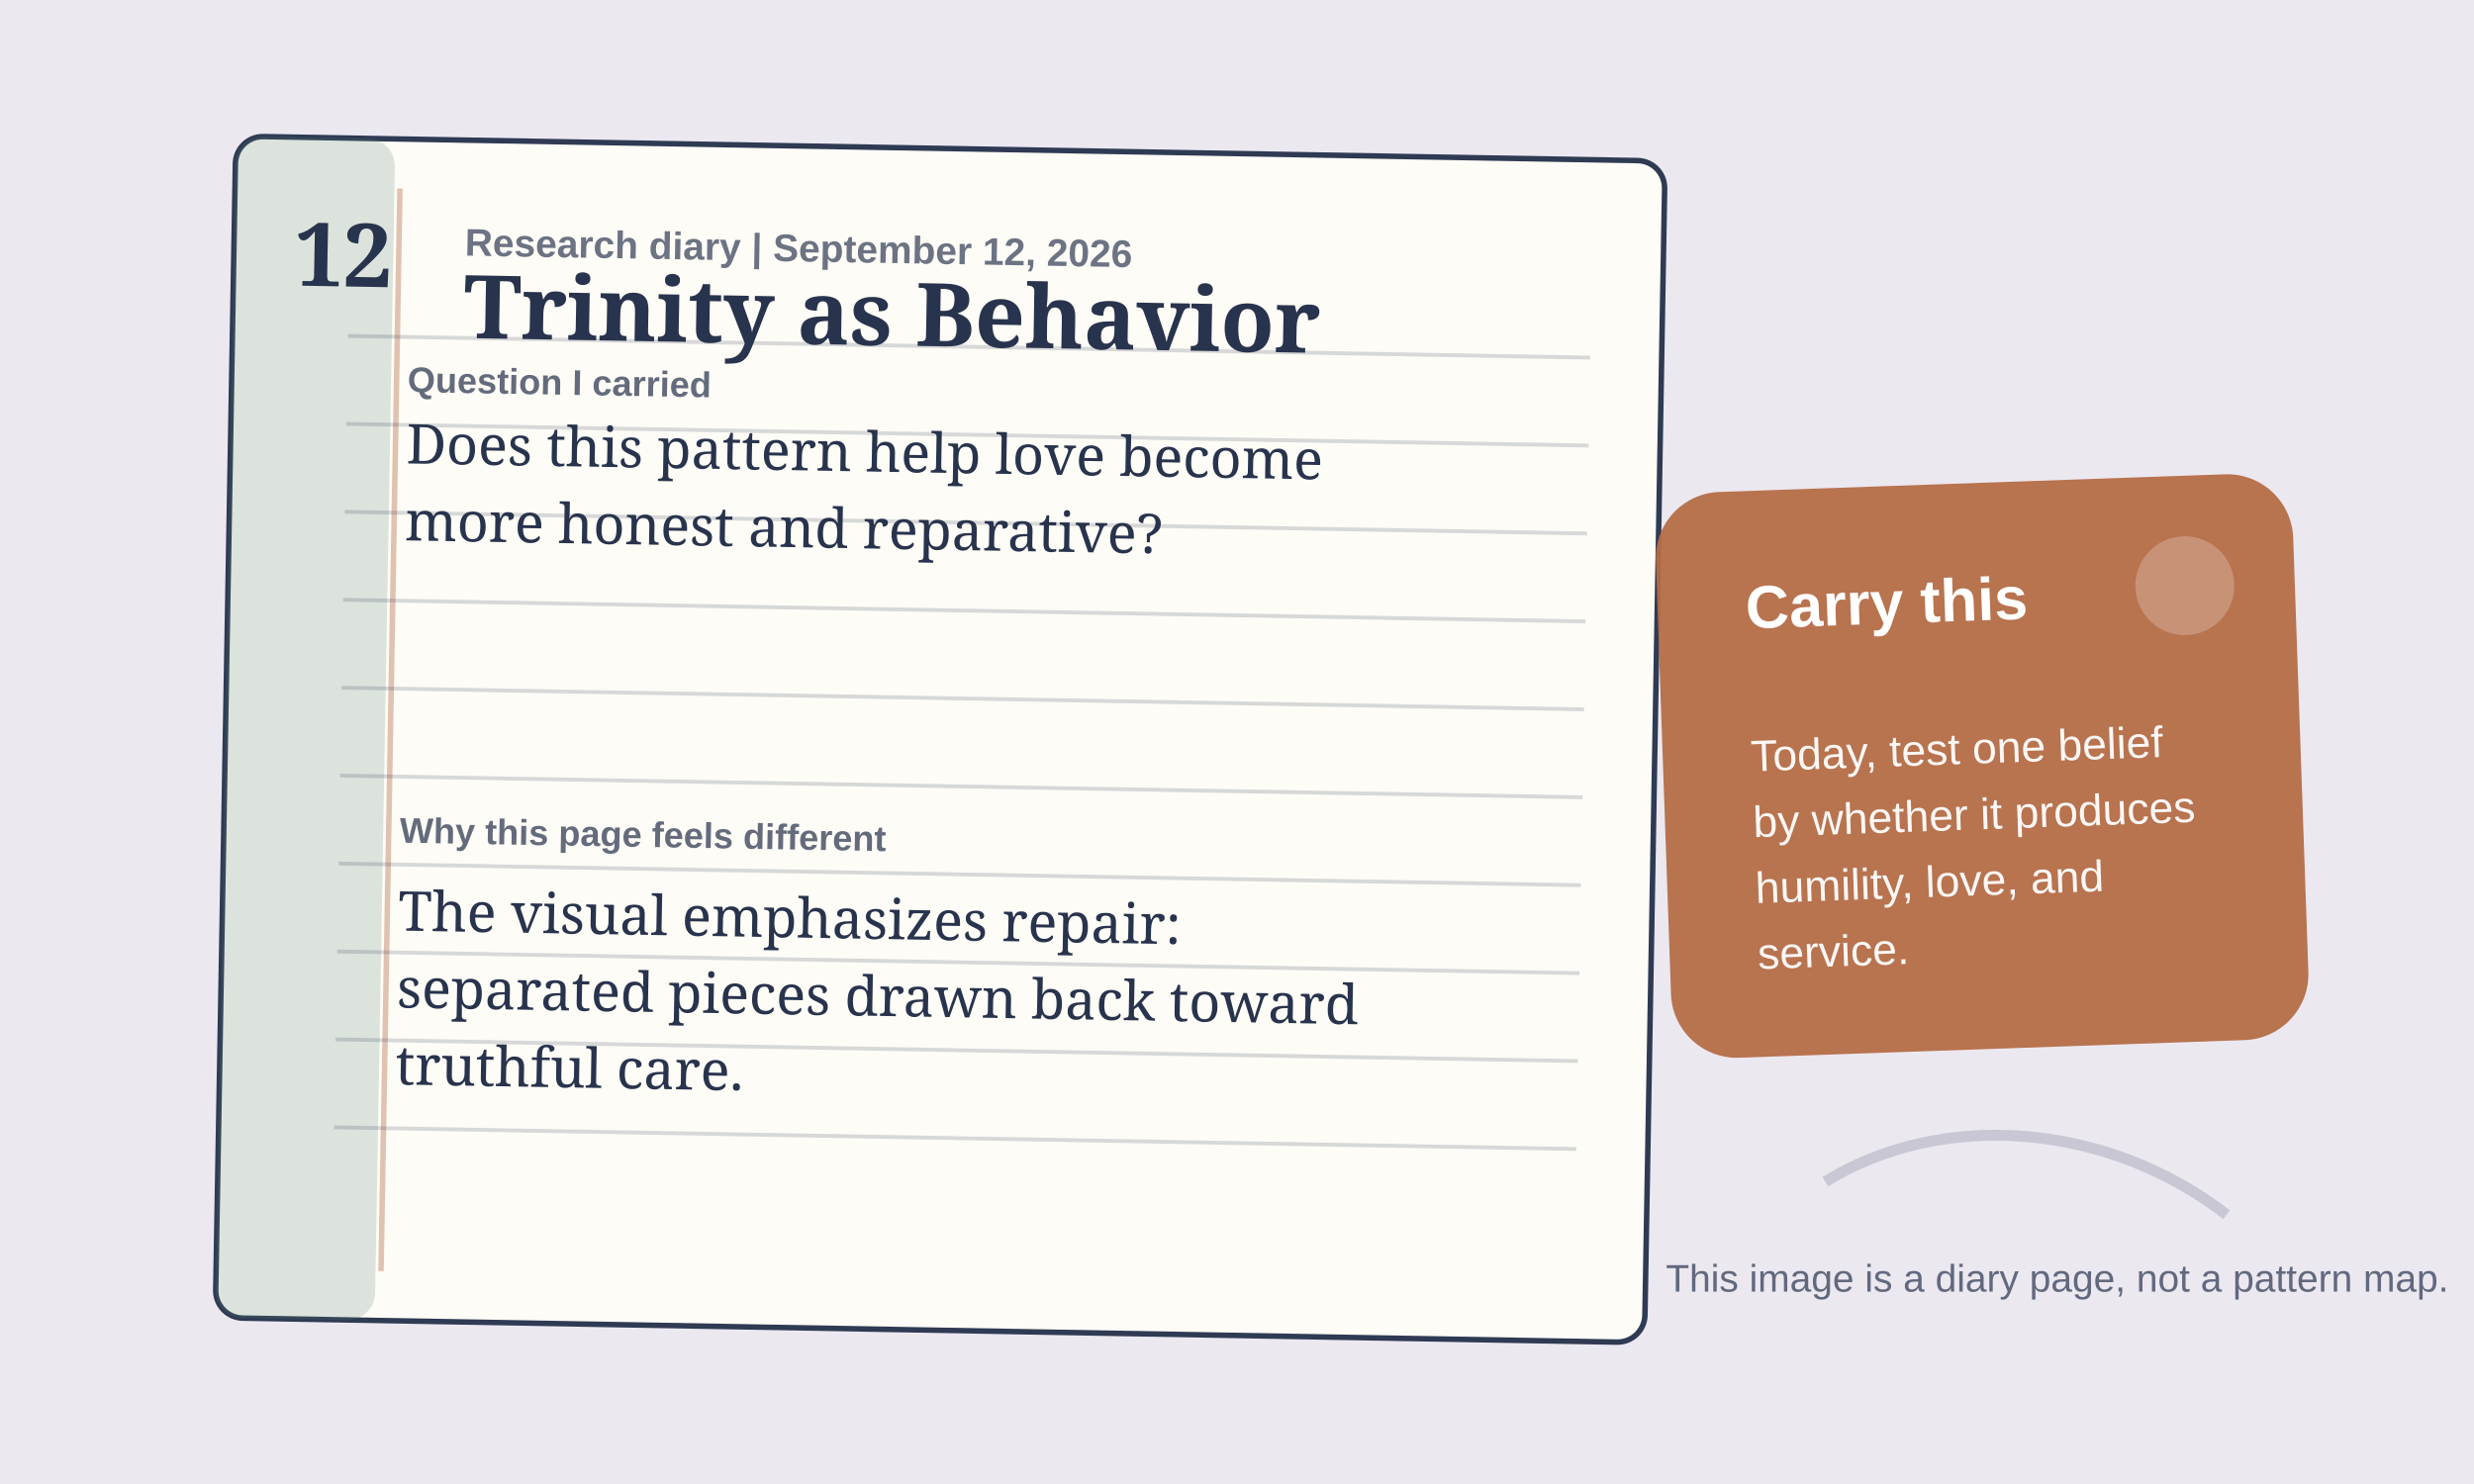
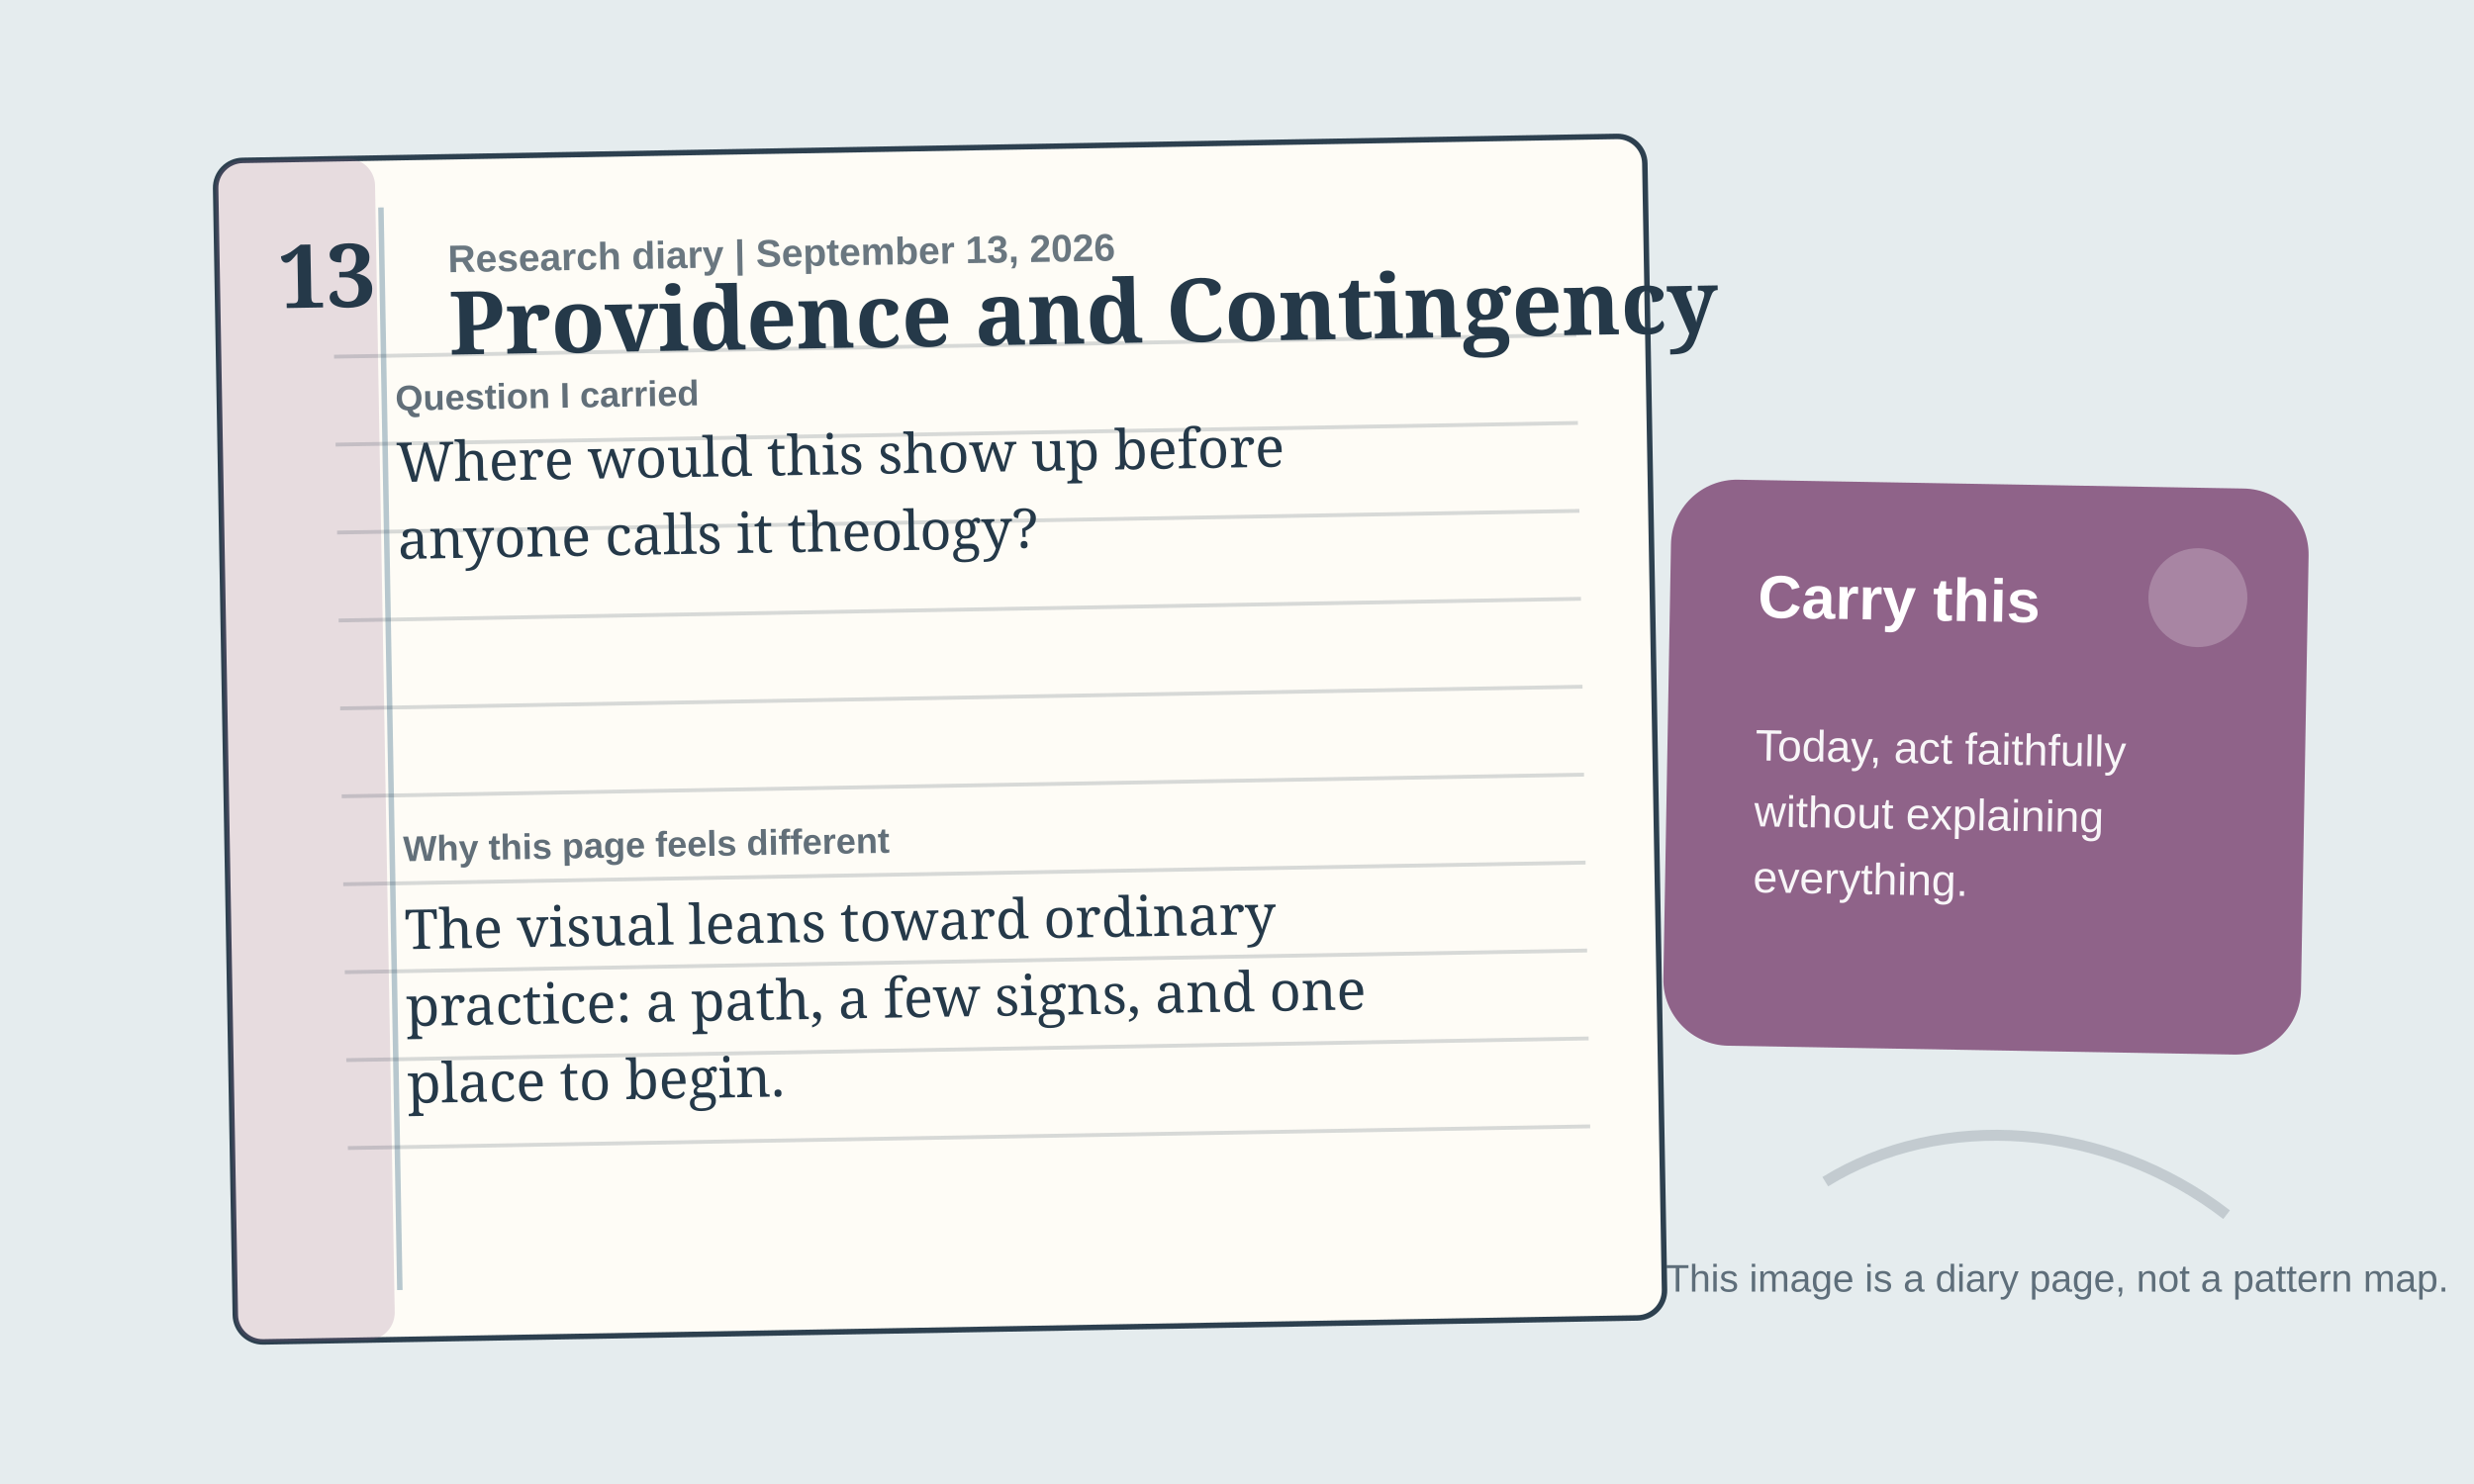
<svg xmlns="http://www.w3.org/2000/svg" width="900" height="540" viewBox="0 0 900 540" role="img" aria-labelledby="title desc">
  <style>
-     .eyebrow { font: 700 14px Arial, sans-serif; letter-spacing: 0; fill: #28334d; opacity: 0.68; }
-     .title { font: 700 32px Georgia, serif; letter-spacing: 0; fill: #28334d; }
-     .diary { font: 20px Georgia, serif; letter-spacing: 0; fill: #28334d; }
-     .label { font: 700 13px Arial, sans-serif; letter-spacing: 0; fill: #28334d; opacity: 0.72; }
+     .eyebrow { font: 700 14px Arial, sans-serif; letter-spacing: 0; fill: #253949; opacity: 0.68; }
+     .title { font: 700 32px Georgia, serif; letter-spacing: 0; fill: #253949; }
+     .diary { font: 20px Georgia, serif; letter-spacing: 0; fill: #253949; }
+     .label { font: 700 13px Arial, sans-serif; letter-spacing: 0; fill: #253949; opacity: 0.72; }
    .cardtitle { font: 700 22px Arial, sans-serif; letter-spacing: 0; fill: #ffffff; }
    .cardtext { font: 16px Arial, sans-serif; letter-spacing: 0; fill: #ffffff; opacity: 0.94; }
-     .small { font: 14px Arial, sans-serif; letter-spacing: 0; fill: #28334d; opacity: 0.70; }
+     .small { font: 14px Arial, sans-serif; letter-spacing: 0; fill: #253949; opacity: 0.70; }
  </style>
-   <rect width="900" height="540" fill="#f4f1f8" />
-   <rect x="0" y="0" width="900" height="540" fill="#28334d" opacity="0.05" />
-   <g transform="rotate(1 340 270)">
-     <rect x="82" y="54" width="520" height="430" rx="10" fill="#fffdf7" stroke="#28334d" stroke-width="2" opacity="0.96" />
-     <rect x="82" y="54" width="58" height="430" rx="10" fill="#4f7d73" opacity="0.20" />
-     <line x1="142" y1="72" x2="142" y2="466" stroke="#b56b45" stroke-width="2" opacity="0.40" />
-     <line x1="124" y1="126" x2="576" y2="126" stroke="#28334d" stroke-width="1.4" opacity="0.18" />
-     <line x1="124" y1="158" x2="576" y2="158" stroke="#28334d" stroke-width="1.4" opacity="0.18" />
-     <line x1="124" y1="190" x2="576" y2="190" stroke="#28334d" stroke-width="1.4" opacity="0.18" />
-     <line x1="124" y1="222" x2="576" y2="222" stroke="#28334d" stroke-width="1.4" opacity="0.18" />
-     <line x1="124" y1="254" x2="576" y2="254" stroke="#28334d" stroke-width="1.4" opacity="0.18" />
-     <line x1="124" y1="286" x2="576" y2="286" stroke="#28334d" stroke-width="1.4" opacity="0.18" />
-     <line x1="124" y1="318" x2="576" y2="318" stroke="#28334d" stroke-width="1.4" opacity="0.18" />
-     <line x1="124" y1="350" x2="576" y2="350" stroke="#28334d" stroke-width="1.4" opacity="0.18" />
-     <line x1="124" y1="382" x2="576" y2="382" stroke="#28334d" stroke-width="1.4" opacity="0.18" />
-     <line x1="124" y1="414" x2="576" y2="414" stroke="#28334d" stroke-width="1.4" opacity="0.18" />
-     <text x="166" y="96" class="eyebrow">Research diary | September 12, 2026</text>
-     <text x="166" y="126" class="title">Trinity as Behavior</text>
+   <rect width="900" height="540" fill="#eef4f7" />
+   <rect x="0" y="0" width="900" height="540" fill="#253949" opacity="0.05" />
+   <g transform="rotate(-1 340 270)">
+     <rect x="82" y="54" width="520" height="430" rx="10" fill="#fffdf7" stroke="#253949" stroke-width="2" opacity="0.96" />
+     <rect x="82" y="54" width="58" height="430" rx="10" fill="#8a5a83" opacity="0.20" />
+     <line x1="142" y1="72" x2="142" y2="466" stroke="#4d7890" stroke-width="2" opacity="0.40" />
+     <line x1="124" y1="126" x2="576" y2="126" stroke="#253949" stroke-width="1.4" opacity="0.18" />
+     <line x1="124" y1="158" x2="576" y2="158" stroke="#253949" stroke-width="1.4" opacity="0.18" />
+     <line x1="124" y1="190" x2="576" y2="190" stroke="#253949" stroke-width="1.4" opacity="0.18" />
+     <line x1="124" y1="222" x2="576" y2="222" stroke="#253949" stroke-width="1.4" opacity="0.18" />
+     <line x1="124" y1="254" x2="576" y2="254" stroke="#253949" stroke-width="1.4" opacity="0.18" />
+     <line x1="124" y1="286" x2="576" y2="286" stroke="#253949" stroke-width="1.4" opacity="0.18" />
+     <line x1="124" y1="318" x2="576" y2="318" stroke="#253949" stroke-width="1.4" opacity="0.18" />
+     <line x1="124" y1="350" x2="576" y2="350" stroke="#253949" stroke-width="1.4" opacity="0.18" />
+     <line x1="124" y1="382" x2="576" y2="382" stroke="#253949" stroke-width="1.4" opacity="0.18" />
+     <line x1="124" y1="414" x2="576" y2="414" stroke="#253949" stroke-width="1.4" opacity="0.18" />
+     <text x="166" y="96" class="eyebrow">Research diary | September 13, 2026</text>
+     <text x="166" y="126" class="title">Providence and Contingency</text>
    <text x="146" y="146" class="label">Question I carried</text>
-     <text x="104" y="108" class="title">12</text>
+     <text x="104" y="108" class="title">13</text>
  </g>
-   <g transform="rotate(1 340 270)">
-     <text x="146" y="172" class="diary">Does this pattern help love become</text>
-     <text x="146" y="200" class="diary">more honest and reparative?</text>
+   <g transform="rotate(-1 340 270)">
+     <text x="146" y="172" class="diary">Where would this show up before</text>
+     <text x="146" y="200" class="diary">anyone calls it theology?</text>
    <text x="146" y="310" class="label">Why this page feels different</text>
-     <text x="146" y="342" class="diary">The visual emphasizes repair:</text>
-     <text x="146" y="370" class="diary">separated pieces drawn back toward</text>
-     <text x="146" y="398" class="diary">truthful care.</text>
+     <text x="146" y="342" class="diary">The visual leans toward ordinary</text>
+     <text x="146" y="370" class="diary">practice: a path, a few signs, and one</text>
+     <text x="146" y="398" class="diary">place to begin.</text>
  </g>
-   <g transform="rotate(-2 714 306)">
-     <rect x="606" y="176" width="232" height="206" rx="24" fill="#b56b45" opacity="0.94" />
+   <g transform="rotate(1 714 306)">
+     <rect x="606" y="176" width="232" height="206" rx="24" fill="#8a5a83" opacity="0.94" />
    <circle cx="798" cy="216" r="18" fill="#ffffff" opacity="0.22" />
    <text x="638" y="226" class="cardtitle">Carry this</text>
-     <text x="638" y="278" class="cardtext">Today, test one belief</text>
-     <text x="638" y="302" class="cardtext">by whether it produces</text>
-     <text x="638" y="326" class="cardtext">humility, love, and</text>
-     <text x="638" y="350" class="cardtext">service.</text>
+     <text x="638" y="278" class="cardtext">Today, act faithfully</text>
+     <text x="638" y="302" class="cardtext">without explaining</text>
+     <text x="638" y="326" class="cardtext">everything.</text>
  </g>
-   <path d="M664 430 C706 404 766 408 810 442" fill="none" stroke="#28334d" stroke-width="4" opacity="0.18" />
+   <path d="M664 430 C706 404 766 408 810 442" fill="none" stroke="#253949" stroke-width="4" opacity="0.18" />
  <text x="606" y="470" class="small">This image is a diary page, not a pattern map.</text>
</svg>
